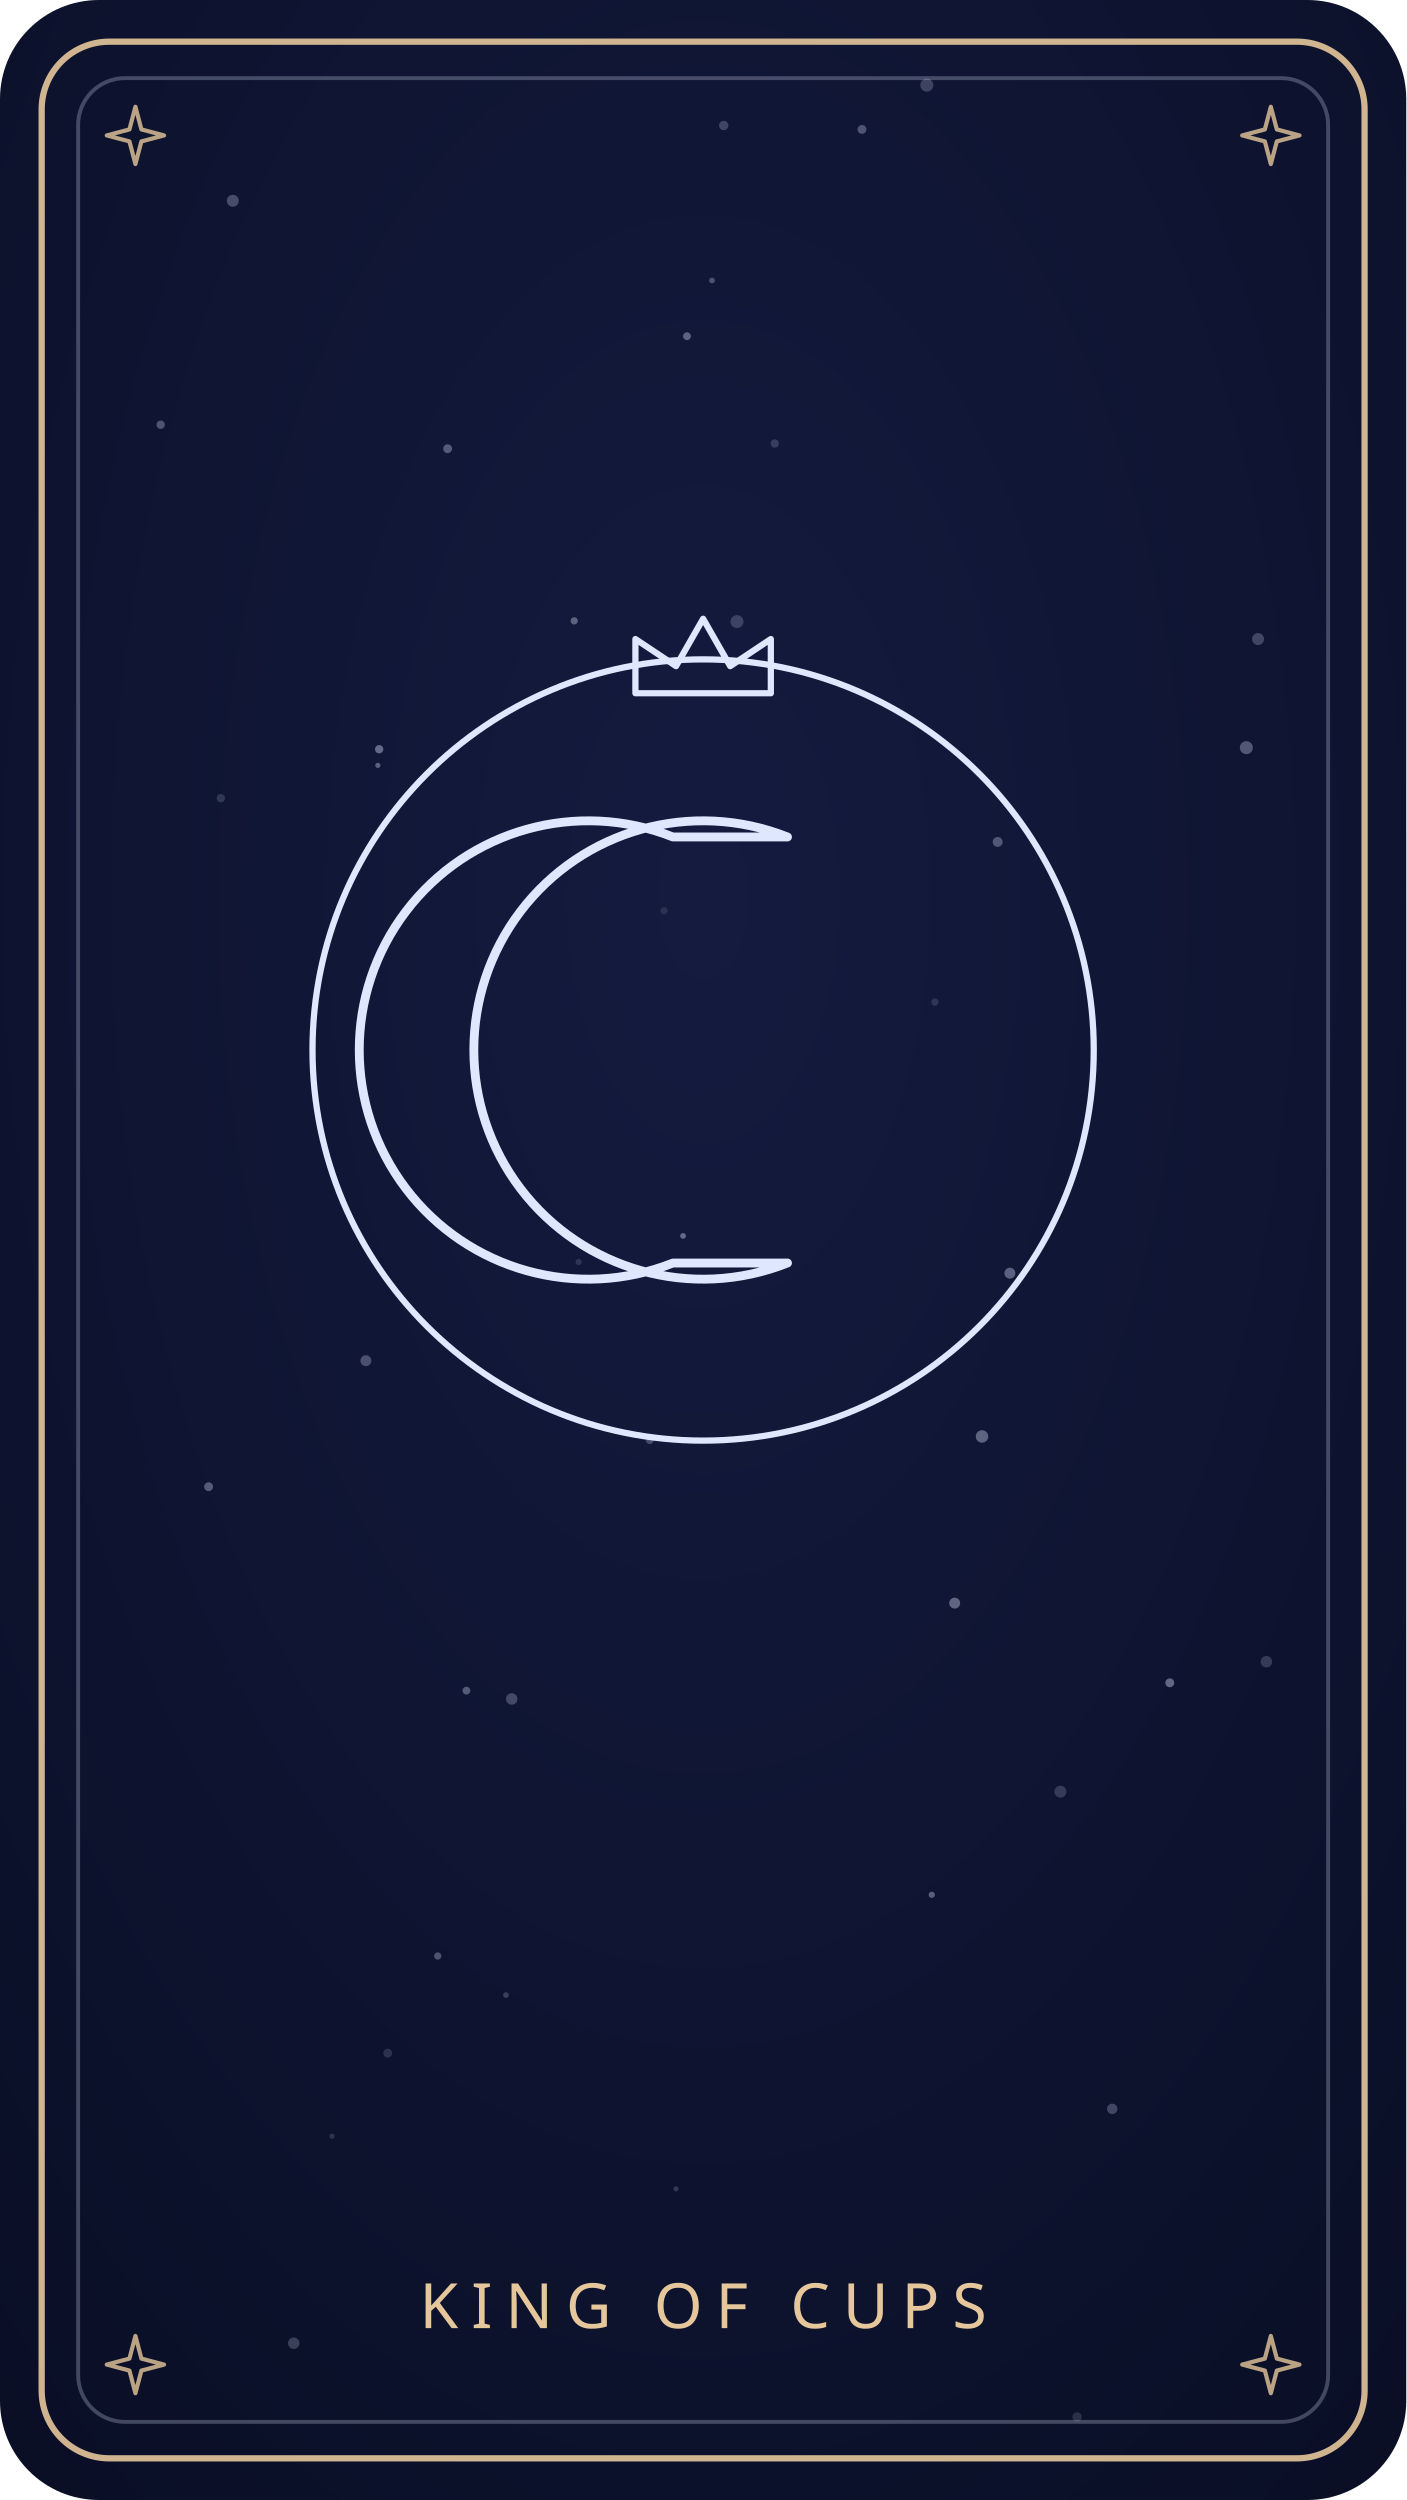
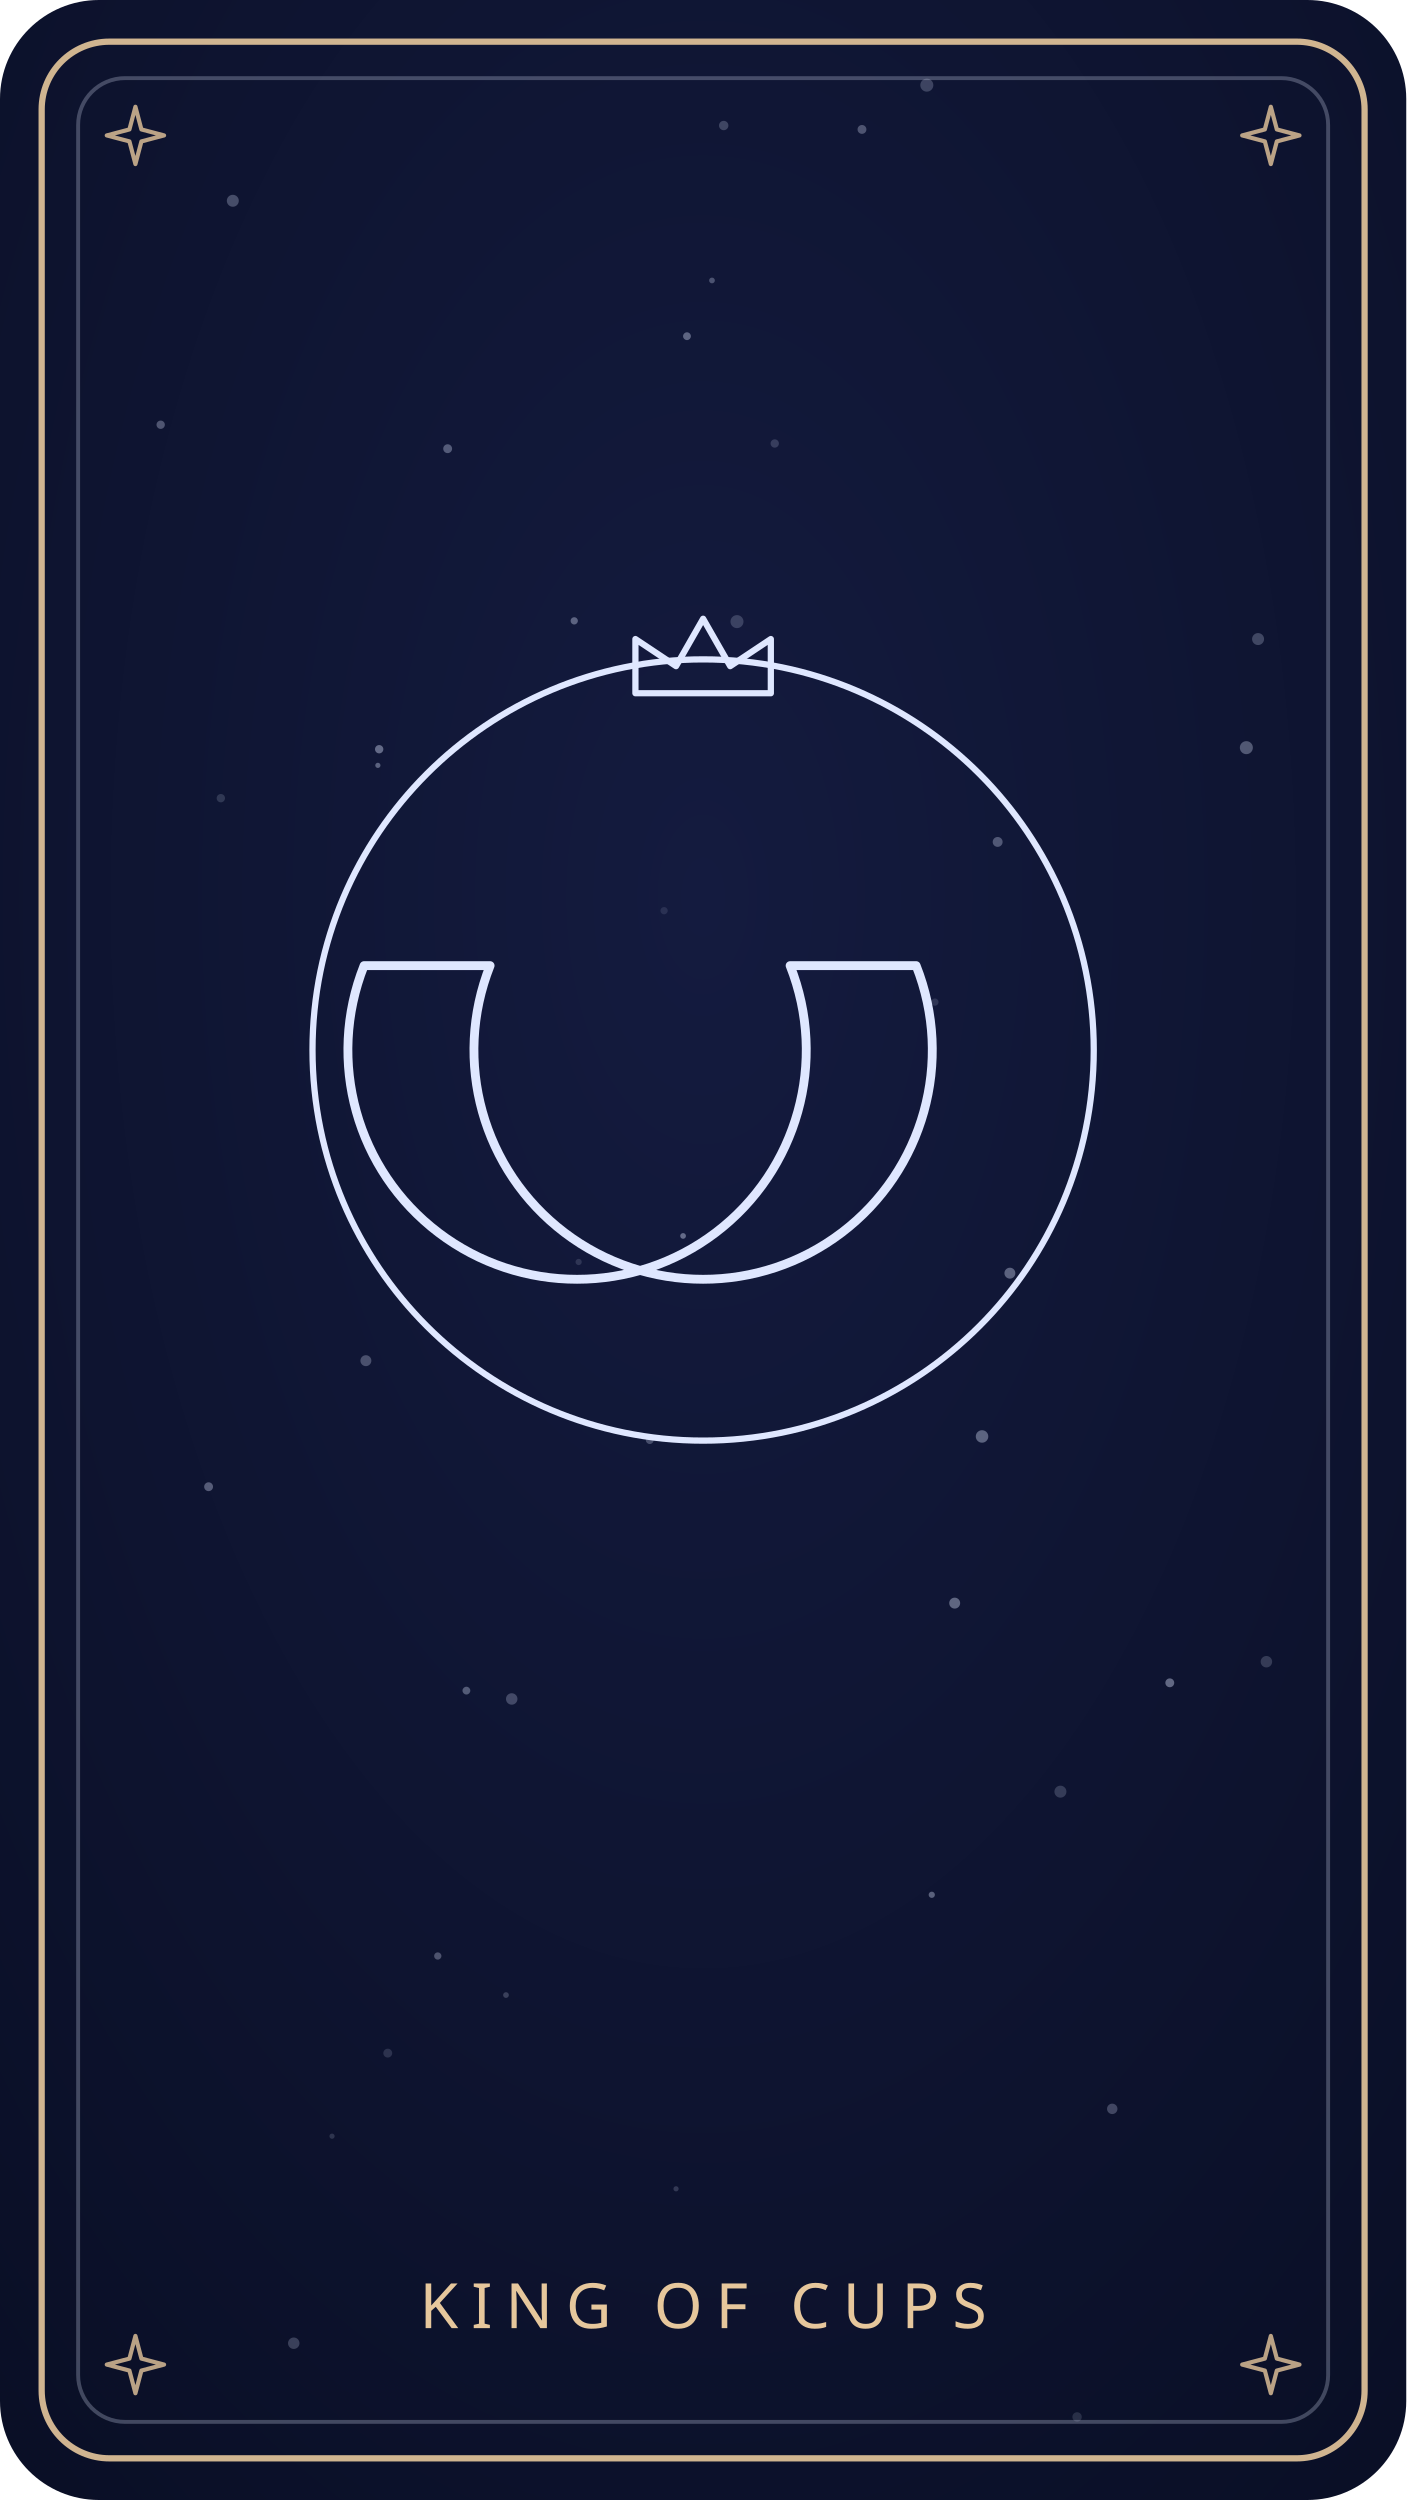
<svg xmlns="http://www.w3.org/2000/svg" viewBox="0 0 540 960" width="540" height="960">
  <defs>
    <radialGradient id="bg" cx="50%" cy="36%" r="85%">
      <stop offset="0%" stop-color="#141b3f" />
      <stop offset="100%" stop-color="#090e24" />
    </radialGradient>
  </defs>
  <rect x="0" y="0" width="540" height="960" rx="38" fill="url(#bg)" />
  <line x1="509.2" y1="633.6" x2="512.6" y2="633.6" w="1.2" color="#dfe7ff" op="0.376" />
  <line x1="509.2" y1="633.6" x2="509.2" y2="637.0" w="1.2" color="#dfe7ff" op="0.376" />
  <line x1="509.2" y1="633.6" x2="505.8" y2="633.6" w="1.2" color="#dfe7ff" op="0.376" />
  <line x1="509.2" y1="633.6" x2="509.2" y2="630.3" w="1.2" color="#dfe7ff" op="0.376" />
  <circle cx="259.6" cy="840.5" r="1.0" fill="#dfe7ff" stroke="none" fill-opacity="0.18" />
  <circle cx="84.8" cy="306.5" r="1.6" fill="#dfe7ff" stroke="none" fill-opacity="0.16" />
  <line x1="330.5" y1="761.8" x2="337.1" y2="761.8" w="1.2" color="#dfe7ff" op="0.219" />
  <line x1="330.5" y1="761.8" x2="330.5" y2="768.4" w="1.2" color="#dfe7ff" op="0.219" />
  <line x1="330.5" y1="761.8" x2="323.9" y2="761.8" w="1.2" color="#dfe7ff" op="0.219" />
  <line x1="330.5" y1="761.8" x2="330.5" y2="755.2" w="1.2" color="#dfe7ff" op="0.219" />
  <circle cx="357.8" cy="727.6" r="1.2" fill="#dfe7ff" stroke="none" fill-opacity="0.36" />
  <circle cx="263.8" cy="129.1" r="1.5" fill="#dfe7ff" stroke="none" fill-opacity="0.37" />
  <circle cx="366.6" cy="615.6" r="2.1" fill="#dfe7ff" stroke="none" fill-opacity="0.38" />
  <line x1="86.8" y1="149.2" x2="93.7" y2="149.2" w="1.2" color="#dfe7ff" op="0.199" />
  <line x1="86.8" y1="149.2" x2="86.8" y2="156.1" w="1.2" color="#dfe7ff" op="0.199" />
  <line x1="86.8" y1="149.2" x2="80.0" y2="149.2" w="1.2" color="#dfe7ff" op="0.199" />
  <line x1="86.8" y1="149.2" x2="86.8" y2="142.4" w="1.2" color="#dfe7ff" op="0.199" />
  <line x1="167.8" y1="499.0" x2="172.4" y2="499.0" w="1.2" color="#dfe7ff" op="0.287" />
  <line x1="167.8" y1="499.0" x2="167.8" y2="503.6" w="1.2" color="#dfe7ff" op="0.287" />
  <line x1="167.8" y1="499.0" x2="163.2" y2="499.0" w="1.2" color="#dfe7ff" op="0.287" />
  <line x1="167.8" y1="499.0" x2="167.8" y2="494.4" w="1.2" color="#dfe7ff" op="0.287" />
  <circle cx="283.0" cy="238.7" r="2.5" fill="#dfe7ff" stroke="none" fill-opacity="0.20" />
  <line x1="65.9" y1="749.5" x2="72.2" y2="749.5" w="1.2" color="#dfe7ff" op="0.299" />
  <line x1="65.9" y1="749.5" x2="65.9" y2="755.8" w="1.2" color="#dfe7ff" op="0.299" />
  <line x1="65.9" y1="749.5" x2="59.6" y2="749.5" w="1.2" color="#dfe7ff" op="0.299" />
  <line x1="65.9" y1="749.5" x2="65.9" y2="743.2" w="1.2" color="#dfe7ff" op="0.299" />
  <line x1="318.5" y1="835.3" x2="324.4" y2="835.3" w="1.2" color="#dfe7ff" op="0.126" />
  <line x1="318.5" y1="835.3" x2="318.5" y2="841.2" w="1.2" color="#dfe7ff" op="0.126" />
  <line x1="318.5" y1="835.3" x2="312.5" y2="835.3" w="1.2" color="#dfe7ff" op="0.126" />
  <line x1="318.5" y1="835.3" x2="318.5" y2="829.3" w="1.2" color="#dfe7ff" op="0.126" />
  <line x1="197.6" y1="548.8" x2="201.6" y2="548.8" w="1.2" color="#dfe7ff" op="0.131" />
  <line x1="197.6" y1="548.8" x2="197.6" y2="552.7" w="1.2" color="#dfe7ff" op="0.131" />
  <line x1="197.6" y1="548.8" x2="193.7" y2="548.8" w="1.2" color="#dfe7ff" op="0.131" />
  <line x1="197.6" y1="548.8" x2="197.6" y2="544.8" w="1.2" color="#dfe7ff" op="0.131" />
  <circle cx="297.5" cy="170.3" r="1.6" fill="#dfe7ff" stroke="none" fill-opacity="0.18" />
  <circle cx="277.9" cy="48.2" r="1.8" fill="#dfe7ff" stroke="none" fill-opacity="0.23" />
  <circle cx="355.9" cy="32.7" r="2.5" fill="#dfe7ff" stroke="none" fill-opacity="0.22" />
  <circle cx="220.5" cy="238.4" r="1.4" fill="#dfe7ff" stroke="none" fill-opacity="0.36" />
  <circle cx="377.1" cy="551.6" r="2.4" fill="#dfe7ff" stroke="none" fill-opacity="0.37" />
  <circle cx="89.4" cy="77.1" r="2.3" fill="#dfe7ff" stroke="none" fill-opacity="0.27" />
  <circle cx="194.3" cy="766.1" r="1.1" fill="#dfe7ff" stroke="none" fill-opacity="0.21" />
  <line x1="270.6" y1="221.3" x2="276.7" y2="221.3" w="1.2" color="#dfe7ff" op="0.123" />
  <line x1="270.6" y1="221.3" x2="270.6" y2="227.3" w="1.2" color="#dfe7ff" op="0.123" />
  <line x1="270.6" y1="221.3" x2="264.5" y2="221.3" w="1.2" color="#dfe7ff" op="0.123" />
  <line x1="270.6" y1="221.3" x2="270.6" y2="215.2" w="1.2" color="#dfe7ff" op="0.123" />
  <circle cx="262.3" cy="474.6" r="1.1" fill="#dfe7ff" stroke="none" fill-opacity="0.40" />
  <circle cx="255.0" cy="349.7" r="1.4" fill="#dfe7ff" stroke="none" fill-opacity="0.11" />
  <circle cx="148.9" cy="788.4" r="1.7" fill="#dfe7ff" stroke="none" fill-opacity="0.15" />
  <line x1="221.7" y1="737.2" x2="226.8" y2="737.2" w="1.2" color="#dfe7ff" op="0.284" />
  <line x1="221.7" y1="737.2" x2="221.7" y2="742.3" w="1.2" color="#dfe7ff" op="0.284" />
  <line x1="221.7" y1="737.2" x2="216.5" y2="737.2" w="1.2" color="#dfe7ff" op="0.284" />
  <line x1="221.7" y1="737.2" x2="221.7" y2="732.0" w="1.2" color="#dfe7ff" op="0.284" />
  <circle cx="127.5" cy="820.3" r="1.0" fill="#dfe7ff" stroke="none" fill-opacity="0.16" />
  <line x1="254.1" y1="511.8" x2="261.5" y2="511.8" w="1.2" color="#dfe7ff" op="0.101" />
  <line x1="254.1" y1="511.8" x2="254.1" y2="519.2" w="1.2" color="#dfe7ff" op="0.101" />
  <line x1="254.1" y1="511.8" x2="246.7" y2="511.8" w="1.2" color="#dfe7ff" op="0.101" />
  <line x1="254.1" y1="511.8" x2="254.1" y2="504.4" w="1.2" color="#dfe7ff" op="0.101" />
  <circle cx="387.8" cy="488.9" r="2.1" fill="#dfe7ff" stroke="none" fill-opacity="0.36" />
  <circle cx="222.2" cy="484.6" r="1.2" fill="#dfe7ff" stroke="none" fill-opacity="0.14" />
  <circle cx="478.6" cy="287.1" r="2.5" fill="#dfe7ff" stroke="none" fill-opacity="0.32" />
  <circle cx="383.1" cy="323.3" r="1.9" fill="#dfe7ff" stroke="none" fill-opacity="0.31" />
  <circle cx="171.9" cy="172.3" r="1.7" fill="#dfe7ff" stroke="none" fill-opacity="0.33" />
  <circle cx="145.1" cy="293.9" r="1.0" fill="#dfe7ff" stroke="none" fill-opacity="0.36" />
  <line x1="300.9" y1="300.7" x2="307.5" y2="300.7" w="1.2" color="#dfe7ff" op="0.238" />
  <line x1="300.9" y1="300.7" x2="300.9" y2="307.3" w="1.2" color="#dfe7ff" op="0.238" />
  <line x1="300.9" y1="300.7" x2="294.3" y2="300.7" w="1.2" color="#dfe7ff" op="0.238" />
  <line x1="300.9" y1="300.7" x2="300.9" y2="294.1" w="1.2" color="#dfe7ff" op="0.238" />
  <circle cx="145.6" cy="287.7" r="1.6" fill="#dfe7ff" stroke="none" fill-opacity="0.40" />
  <circle cx="407.2" cy="688.0" r="2.3" fill="#dfe7ff" stroke="none" fill-opacity="0.19" />
  <line x1="158.8" y1="641.3" x2="165.1" y2="641.3" w="1.2" color="#dfe7ff" op="0.219" />
  <line x1="158.8" y1="641.3" x2="158.8" y2="647.7" w="1.2" color="#dfe7ff" op="0.219" />
  <line x1="158.8" y1="641.3" x2="152.5" y2="641.3" w="1.2" color="#dfe7ff" op="0.219" />
  <line x1="158.8" y1="641.3" x2="158.8" y2="635.0" w="1.2" color="#dfe7ff" op="0.219" />
  <circle cx="449.2" cy="646.2" r="1.7" fill="#dfe7ff" stroke="none" fill-opacity="0.40" />
  <circle cx="486.3" cy="638.1" r="2.2" fill="#dfe7ff" stroke="none" fill-opacity="0.19" />
  <line x1="438.5" y1="845.1" x2="443.4" y2="845.1" w="1.2" color="#dfe7ff" op="0.38" />
  <line x1="438.5" y1="845.1" x2="438.5" y2="850.0" w="1.2" color="#dfe7ff" op="0.38" />
  <line x1="438.5" y1="845.1" x2="433.6" y2="845.1" w="1.2" color="#dfe7ff" op="0.38" />
  <line x1="438.5" y1="845.1" x2="438.5" y2="840.2" w="1.2" color="#dfe7ff" op="0.38" />
  <circle cx="112.8" cy="899.8" r="2.2" fill="#dfe7ff" stroke="none" fill-opacity="0.22" />
  <circle cx="140.5" cy="522.5" r="2.1" fill="#dfe7ff" stroke="none" fill-opacity="0.28" />
  <line x1="259.8" y1="628.5" x2="266.0" y2="628.5" w="1.2" color="#dfe7ff" op="0.201" />
  <line x1="259.8" y1="628.5" x2="259.8" y2="634.6" w="1.2" color="#dfe7ff" op="0.201" />
  <line x1="259.8" y1="628.5" x2="253.7" y2="628.5" w="1.2" color="#dfe7ff" op="0.201" />
  <line x1="259.8" y1="628.5" x2="259.8" y2="622.3" w="1.2" color="#dfe7ff" op="0.201" />
  <circle cx="483.1" cy="245.4" r="2.3" fill="#dfe7ff" stroke="none" fill-opacity="0.24" />
  <circle cx="359.0" cy="384.8" r="1.4" fill="#dfe7ff" stroke="none" fill-opacity="0.14" />
  <line x1="365.8" y1="268.0" x2="372.9" y2="268.0" w="1.2" color="#dfe7ff" op="0.392" />
  <line x1="365.8" y1="268.0" x2="365.8" y2="275.2" w="1.2" color="#dfe7ff" op="0.392" />
  <line x1="365.8" y1="268.0" x2="358.6" y2="268.0" w="1.2" color="#dfe7ff" op="0.392" />
  <line x1="365.8" y1="268.0" x2="365.8" y2="260.8" w="1.2" color="#dfe7ff" op="0.392" />
  <line x1="199.2" y1="110.1" x2="203.5" y2="110.1" w="1.2" color="#dfe7ff" op="0.249" />
  <line x1="199.2" y1="110.1" x2="199.2" y2="114.5" w="1.2" color="#dfe7ff" op="0.249" />
  <line x1="199.2" y1="110.1" x2="194.8" y2="110.1" w="1.2" color="#dfe7ff" op="0.249" />
  <line x1="199.2" y1="110.1" x2="199.2" y2="105.8" w="1.2" color="#dfe7ff" op="0.249" />
  <circle cx="80.1" cy="570.9" r="1.7" fill="#dfe7ff" stroke="none" fill-opacity="0.34" />
  <circle cx="196.5" cy="652.4" r="2.2" fill="#dfe7ff" stroke="none" fill-opacity="0.25" />
  <circle cx="413.6" cy="928.1" r="1.8" fill="#dfe7ff" stroke="none" fill-opacity="0.14" />
  <line x1="148.1" y1="652.1" x2="151.8" y2="652.1" w="1.2" color="#dfe7ff" op="0.266" />
  <line x1="148.1" y1="652.1" x2="148.1" y2="655.9" w="1.2" color="#dfe7ff" op="0.266" />
  <line x1="148.1" y1="652.1" x2="144.3" y2="652.1" w="1.2" color="#dfe7ff" op="0.266" />
  <line x1="148.1" y1="652.1" x2="148.1" y2="648.3" w="1.2" color="#dfe7ff" op="0.266" />
  <line x1="508.7" y1="644.2" x2="515.2" y2="644.2" w="1.2" color="#dfe7ff" op="0.339" />
  <line x1="508.7" y1="644.2" x2="508.7" y2="650.7" w="1.2" color="#dfe7ff" op="0.339" />
  <line x1="508.7" y1="644.2" x2="502.3" y2="644.2" w="1.2" color="#dfe7ff" op="0.339" />
  <line x1="508.7" y1="644.2" x2="508.7" y2="637.8" w="1.2" color="#dfe7ff" op="0.339" />
  <line x1="254.2" y1="733.7" x2="262.5" y2="733.7" w="1.2" color="#dfe7ff" op="0.322" />
  <line x1="254.2" y1="733.7" x2="254.2" y2="741.9" w="1.2" color="#dfe7ff" op="0.322" />
  <line x1="254.2" y1="733.7" x2="245.9" y2="733.7" w="1.2" color="#dfe7ff" op="0.322" />
  <line x1="254.2" y1="733.7" x2="254.2" y2="725.4" w="1.2" color="#dfe7ff" op="0.322" />
  <line x1="447.6" y1="795.4" x2="454.2" y2="795.4" w="1.2" color="#dfe7ff" op="0.201" />
  <line x1="447.6" y1="795.4" x2="447.6" y2="802.0" w="1.2" color="#dfe7ff" op="0.201" />
  <line x1="447.6" y1="795.4" x2="441.0" y2="795.4" w="1.2" color="#dfe7ff" op="0.201" />
  <line x1="447.6" y1="795.4" x2="447.6" y2="788.8" w="1.2" color="#dfe7ff" op="0.201" />
  <circle cx="179.1" cy="649.2" r="1.5" fill="#dfe7ff" stroke="none" fill-opacity="0.33" />
  <line x1="59.0" y1="452.7" x2="64.2" y2="452.7" w="1.2" color="#dfe7ff" op="0.193" />
  <line x1="59.0" y1="452.7" x2="59.0" y2="457.9" w="1.2" color="#dfe7ff" op="0.193" />
  <line x1="59.0" y1="452.7" x2="53.8" y2="452.7" w="1.2" color="#dfe7ff" op="0.193" />
  <line x1="59.0" y1="452.7" x2="59.0" y2="447.5" w="1.2" color="#dfe7ff" op="0.193" />
  <circle cx="61.7" cy="163.1" r="1.6" fill="#dfe7ff" stroke="none" fill-opacity="0.31" />
  <line x1="480.0" y1="898.0" x2="488.8" y2="898.0" w="1.2" color="#dfe7ff" op="0.145" />
  <line x1="480.0" y1="898.0" x2="480.0" y2="906.8" w="1.2" color="#dfe7ff" op="0.145" />
  <line x1="480.0" y1="898.0" x2="471.2" y2="898.0" w="1.2" color="#dfe7ff" op="0.145" />
  <line x1="480.0" y1="898.0" x2="480.0" y2="889.2" w="1.2" color="#dfe7ff" op="0.145" />
  <circle cx="273.4" cy="107.7" r="1.1" fill="#dfe7ff" stroke="none" fill-opacity="0.29" />
  <circle cx="427.1" cy="809.8" r="2.0" fill="#dfe7ff" stroke="none" fill-opacity="0.25" />
  <circle cx="331.0" cy="49.7" r="1.7" fill="#dfe7ff" stroke="none" fill-opacity="0.30" />
  <line x1="398.3" y1="440.7" x2="404.4" y2="440.7" w="1.2" color="#dfe7ff" op="0.276" />
  <line x1="398.3" y1="440.7" x2="398.3" y2="446.8" w="1.2" color="#dfe7ff" op="0.276" />
  <line x1="398.3" y1="440.7" x2="392.2" y2="440.7" w="1.2" color="#dfe7ff" op="0.276" />
  <line x1="398.3" y1="440.7" x2="398.3" y2="434.6" w="1.2" color="#dfe7ff" op="0.276" />
  <circle cx="249.5" cy="553.0" r="1.5" fill="#dfe7ff" stroke="none" fill-opacity="0.26" />
  <circle cx="168.1" cy="751.1" r="1.4" fill="#dfe7ff" stroke="none" fill-opacity="0.30" />
  <ellipse cx="270.0" cy="403.2" rx="150.0" ry="150.0" transform="rotate(0 270.0 403.2)" fill="none" stroke="#dfe7ff" stroke-width="2.4" stroke-linecap="round" stroke-linejoin="round" />
-   <path d="M 302.4 485.0 A 88.0 88.0 0 1 1 302.4 321.4 L 258.4 321.4 A 88.0 88.0 0 1 0 258.4 485.0 Z" fill="none" stroke="#dfe7ff" stroke-width="3.4" stroke-linecap="round" stroke-linejoin="round" />
+   <path d="M 351.8 370.8 A 88.0 88.0 0 1 1 188.2 370.8 L 139.8 370.8 A 88.0 88.0 0 1 0 303.4 370.8 Z" fill="none" stroke="#dfe7ff" stroke-width="3.4" stroke-linecap="round" stroke-linejoin="round" />
  <path d="M 244.0 266.2 L 244.0 245.4 L 259.6 255.8 L 270.0 237.6 L 280.4 255.8 L 296.0 245.4 L 296.0 266.2 Z" fill="none" stroke="#dfe7ff" stroke-width="2.4" stroke-linecap="round" stroke-linejoin="round" />
  <line x1="270.0" y1="225.2" x2="286.0" y2="225.2" w="1.5" color="#dfe7ff" op="0.9" />
  <line x1="270.0" y1="225.2" x2="270.0" y2="241.2" w="1.5" color="#dfe7ff" op="0.9" />
  <line x1="270.0" y1="225.2" x2="254.0" y2="225.2" w="1.5" color="#dfe7ff" op="0.9" />
  <line x1="270.0" y1="225.2" x2="270.0" y2="209.2" w="1.5" color="#dfe7ff" op="0.9" />
  <rect x="16" y="16" width="508" height="928" rx="26" fill="none" stroke="#e6c79c" stroke-width="2.4" stroke-linecap="round" stroke-linejoin="round" stroke-opacity="0.90" />
  <rect x="30" y="30" width="480" height="900" rx="18" fill="none" stroke="#dfe7ff" stroke-width="1.5" stroke-linecap="round" stroke-linejoin="round" stroke-opacity="0.26" />
  <path d="M 52.0 41.0 L 54.3 49.7 L 63.0 52.0 L 54.3 54.3 L 52.0 63.0 L 49.7 54.3 L 41.0 52.0 L 49.7 49.7 Z" fill="none" stroke="#e6c79c" stroke-width="1.6" stroke-linecap="round" stroke-linejoin="round" stroke-opacity="0.80" />
  <path d="M 488.0 41.0 L 490.3 49.7 L 499.0 52.0 L 490.3 54.3 L 488.0 63.0 L 485.7 54.3 L 477.0 52.0 L 485.7 49.7 Z" fill="none" stroke="#e6c79c" stroke-width="1.6" stroke-linecap="round" stroke-linejoin="round" stroke-opacity="0.80" />
  <path d="M 52.0 897.0 L 54.3 905.7 L 63.0 908.0 L 54.3 910.3 L 52.0 919.0 L 49.7 910.3 L 41.0 908.0 L 49.7 905.7 Z" fill="none" stroke="#e6c79c" stroke-width="1.6" stroke-linecap="round" stroke-linejoin="round" stroke-opacity="0.80" />
  <path d="M 488.0 897.0 L 490.3 905.7 L 499.0 908.0 L 490.3 910.3 L 488.0 919.0 L 485.7 910.3 L 477.0 908.0 L 485.7 905.7 Z" fill="none" stroke="#e6c79c" stroke-width="1.6" stroke-linecap="round" stroke-linejoin="round" stroke-opacity="0.80" />
  <text x="270" y="894" text-anchor="middle" fill="#e6c79c" font-family="'Avenir Next', system-ui, sans-serif" font-size="24" letter-spacing="5" font-weight="500">KING OF CUPS</text>
</svg>
